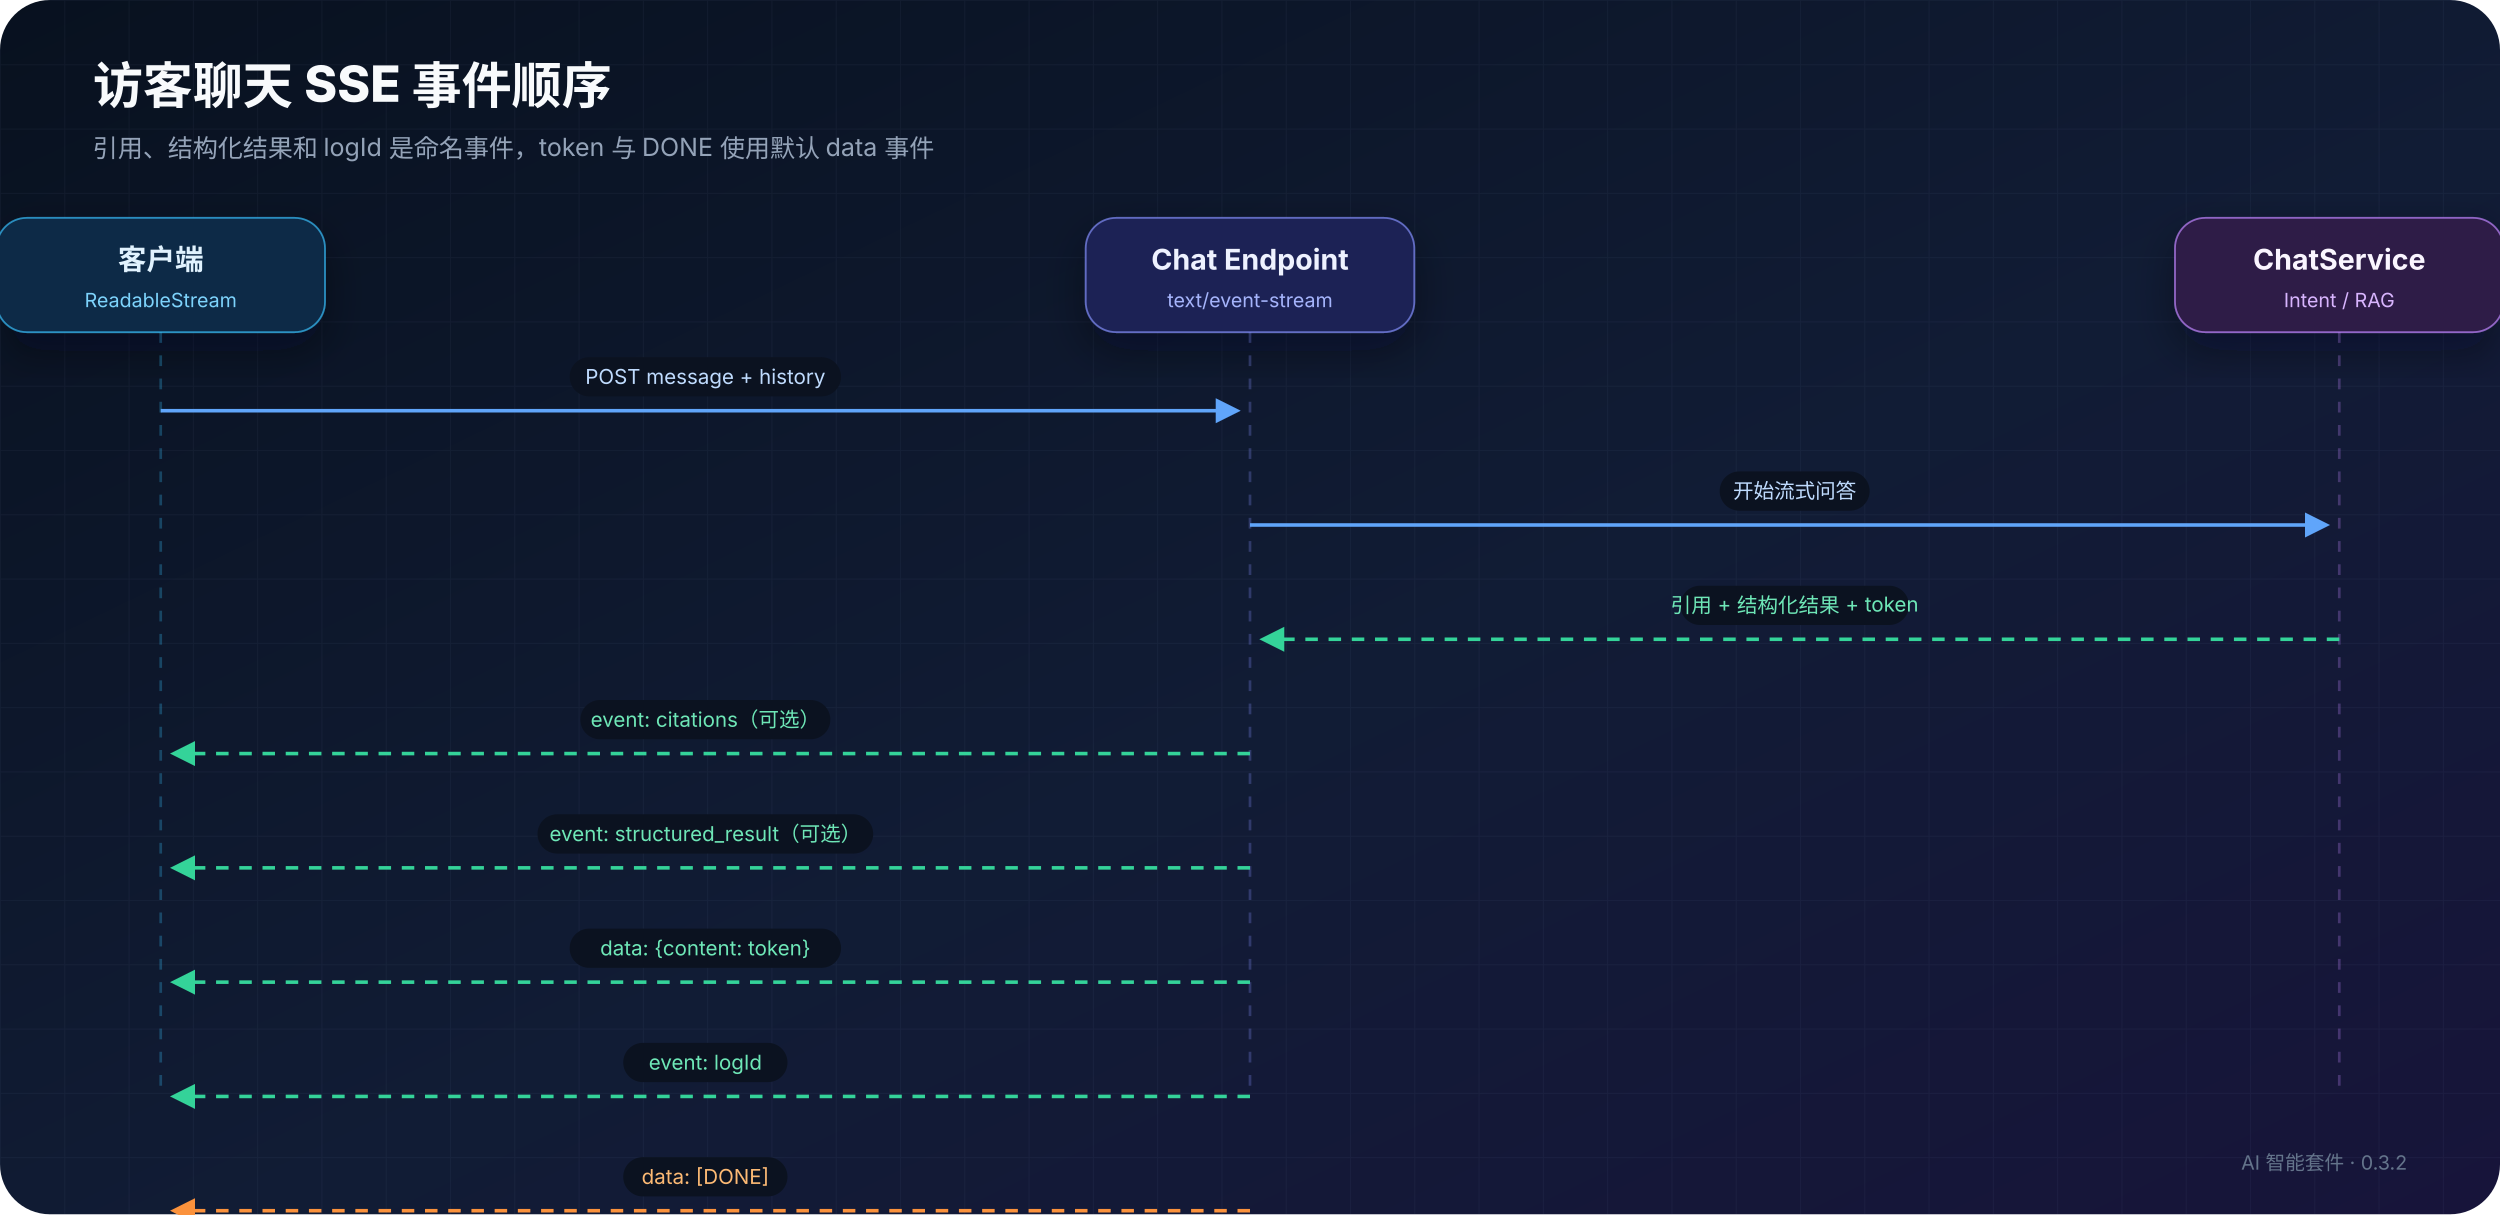
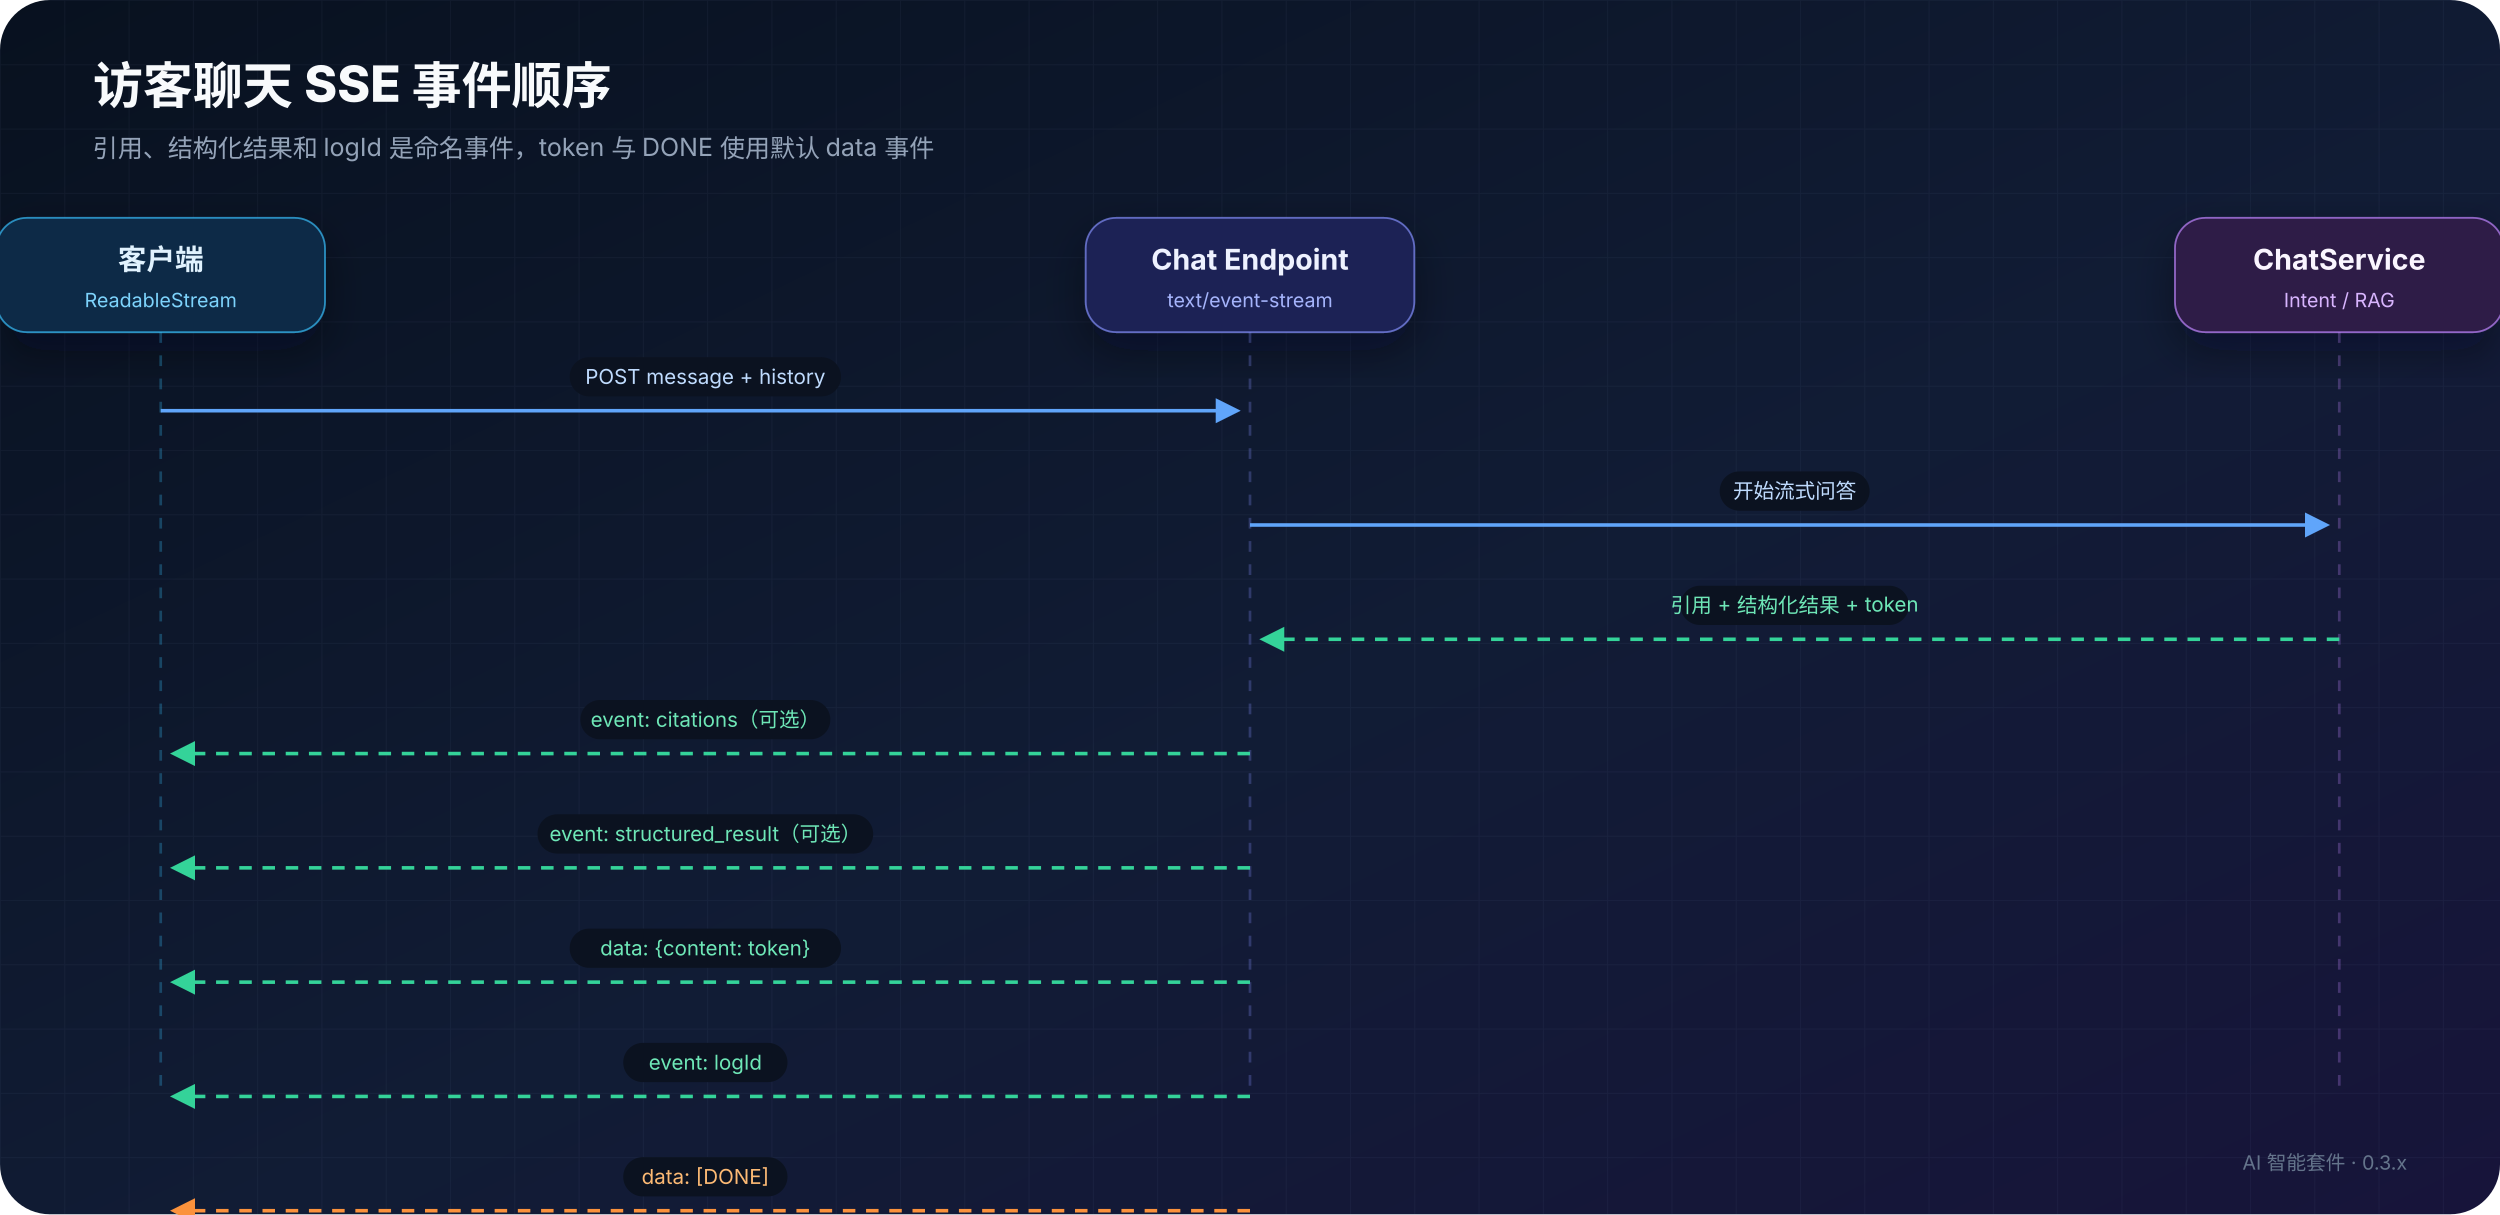
<svg xmlns="http://www.w3.org/2000/svg" width="1400" height="680" viewBox="0 0 1400 680" fill="none" role="img" aria-labelledby="diagram-title diagram-desc" preserveAspectRatio="xMidYMid meet">
  <defs>
    <linearGradient id="bg" x1="0" y1="0" x2="1" y2="1">
      <stop stop-color="#08111F" />
      <stop offset=".55" stop-color="#111C35" />
      <stop offset="1" stop-color="#17143A" />
    </linearGradient>
    <pattern id="grid" width="36" height="36" patternUnits="userSpaceOnUse">
      <path d="M36 0H0V36" fill="none" stroke="#C7D2FE" stroke-opacity=".045" />
    </pattern>
    <filter id="shadow" x="-25%" y="-30%" width="150%" height="170%">
      <feDropShadow dx="0" dy="10" stdDeviation="12" flood-color="#020617" flood-opacity=".38" />
    </filter>
    <marker id="arrow" viewBox="0 0 10 10" refX="8" refY="5" markerWidth="7" markerHeight="7" orient="auto">
      <path d="M0 0L10 5L0 10Z" fill="#60A5FA" />
    </marker>
    <marker id="arrowGreen" viewBox="0 0 10 10" refX="8" refY="5" markerWidth="7" markerHeight="7" orient="auto">
      <path d="M0 0L10 5L0 10Z" fill="#34D399" />
    </marker>
    <marker id="arrowOrange" viewBox="0 0 10 10" refX="8" refY="5" markerWidth="7" markerHeight="7" orient="auto">
      <path d="M0 0L10 5L0 10Z" fill="#FB923C" />
    </marker>
  </defs>
  <rect width="1400" height="680" rx="28" fill="url(#bg)" />
  <rect width="1400" height="680" rx="28" fill="url(#grid)" />
  <text x="52" y="58" fill="#F8FAFC" font-family="Inter, PingFang SC, Microsoft YaHei, sans-serif" font-size="28" font-weight="760">访客聊天 SSE 事件顺序</text>
  <text x="52" y="88" fill="#94A3B8" font-family="Inter, PingFang SC, Microsoft YaHei, sans-serif" font-size="14">引用、结构化结果和 logId 是命名事件，token 与 DONE 使用默认 data 事件</text>
  <g filter="url(#shadow)">
    <rect x="-2" y="122" width="184" height="64" rx="17" fill="#0D2A47" stroke="#38BDF8" stroke-opacity=".7" />
    <text x="90" y="151" text-anchor="middle" fill="#E0F2FE" font-family="Inter, PingFang SC, sans-serif" font-size="16" font-weight="720">客户端</text>
    <text x="90" y="172" text-anchor="middle" fill="#7DD3FC" font-family="Inter, PingFang SC, sans-serif" font-size="11">ReadableStream</text>
  </g>
  <path d="M90 186V610" stroke="#38BDF8" stroke-opacity=".28" stroke-width="1.5" stroke-dasharray="6 7" />
  <g filter="url(#shadow)">
    <rect x="608" y="122" width="184" height="64" rx="17" fill="#1E2455" stroke="#818CF8" stroke-opacity=".7" />
    <text x="700" y="151" text-anchor="middle" fill="#EEF2FF" font-family="Inter, PingFang SC, sans-serif" font-size="16" font-weight="720">Chat Endpoint</text>
    <text x="700" y="172" text-anchor="middle" fill="#A5B4FC" font-family="Inter, PingFang SC, sans-serif" font-size="11">text/event-stream</text>
  </g>
  <path d="M700 186V610" stroke="#818CF8" stroke-opacity=".28" stroke-width="1.5" stroke-dasharray="6 7" />
  <g filter="url(#shadow)">
    <rect x="1218" y="122" width="184" height="64" rx="17" fill="#2D1D46" stroke="#C084FC" stroke-opacity=".7" />
    <text x="1310" y="151" text-anchor="middle" fill="#FAF5FF" font-family="Inter, PingFang SC, sans-serif" font-size="16" font-weight="720">ChatService</text>
    <text x="1310" y="172" text-anchor="middle" fill="#D8B4FE" font-family="Inter, PingFang SC, sans-serif" font-size="11">Intent / RAG</text>
  </g>
  <path d="M1310 186V610" stroke="#C084FC" stroke-opacity=".28" stroke-width="1.5" stroke-dasharray="6 7" />
  <path d="M90 230H692" stroke="#60A5FA" stroke-width="2" marker-end="url(#arrow)" />
  <rect x="319" y="200" width="152" height="22" rx="11" fill="#0B1220" />
  <text x="395" y="215" text-anchor="middle" fill="#BFDBFE" font-family="Inter, PingFang SC, sans-serif" font-size="11.5">POST message + history</text>
  <path d="M700 294H1302" stroke="#60A5FA" stroke-width="2" marker-end="url(#arrow)" />
  <rect x="963" y="264" width="84" height="22" rx="11" fill="#0B1220" />
  <text x="1005" y="279" text-anchor="middle" fill="#BFDBFE" font-family="Inter, PingFang SC, sans-serif" font-size="11.5">开始流式问答</text>
  <path d="M1310 358H708" stroke="#34D399" stroke-width="2" stroke-dasharray="7 6" marker-end="url(#arrowGreen)" />
  <rect x="941" y="328" width="128" height="22" rx="11" fill="#0B1220" />
  <text x="1005" y="343" text-anchor="middle" fill="#6EE7B7" font-family="Inter, PingFang SC, sans-serif" font-size="11.5">引用 + 结构化结果 + token</text>
  <path d="M700 422H98" stroke="#34D399" stroke-width="2" stroke-dasharray="7 6" marker-end="url(#arrowGreen)" />
  <rect x="325" y="392" width="140" height="22" rx="11" fill="#0B1220" />
  <text x="395" y="407" text-anchor="middle" fill="#6EE7B7" font-family="Inter, PingFang SC, sans-serif" font-size="11.5">event: citations（可选）</text>
  <path d="M700 486H98" stroke="#34D399" stroke-width="2" stroke-dasharray="7 6" marker-end="url(#arrowGreen)" />
  <rect x="301" y="456" width="188" height="22" rx="11" fill="#0B1220" />
  <text x="395" y="471" text-anchor="middle" fill="#6EE7B7" font-family="Inter, PingFang SC, sans-serif" font-size="11.5">event: structured_result（可选）</text>
  <path d="M700 550H98" stroke="#34D399" stroke-width="2" stroke-dasharray="7 6" marker-end="url(#arrowGreen)" />
  <rect x="319" y="520" width="152" height="22" rx="11" fill="#0B1220" />
  <text x="395" y="535" text-anchor="middle" fill="#6EE7B7" font-family="Inter, PingFang SC, sans-serif" font-size="11.5">data: {content: token}</text>
  <path d="M700 614H98" stroke="#34D399" stroke-width="2" stroke-dasharray="7 6" marker-end="url(#arrowGreen)" />
  <rect x="349" y="584" width="92" height="22" rx="11" fill="#0B1220" />
  <text x="395" y="599" text-anchor="middle" fill="#6EE7B7" font-family="Inter, PingFang SC, sans-serif" font-size="11.5">event: logId</text>
  <path d="M700 678H98" stroke="#FB923C" stroke-width="2" stroke-dasharray="7 6" marker-end="url(#arrowOrange)" />
  <rect x="349" y="648" width="92" height="22" rx="11" fill="#0B1220" />
  <text x="395" y="663" text-anchor="middle" fill="#FDBA74" font-family="Inter, PingFang SC, sans-serif" font-size="11.5">data: [DONE]</text>
-   <text x="1348" y="655" text-anchor="end" fill="#64748B" font-family="Inter, PingFang SC, sans-serif" font-size="11">AI 智能套件 · 0.3.2</text>
+   <text x="1348" y="655" text-anchor="end" fill="#64748B" font-family="Inter, PingFang SC, sans-serif" font-size="11">AI 智能套件 · 0.3.x</text>
</svg>
